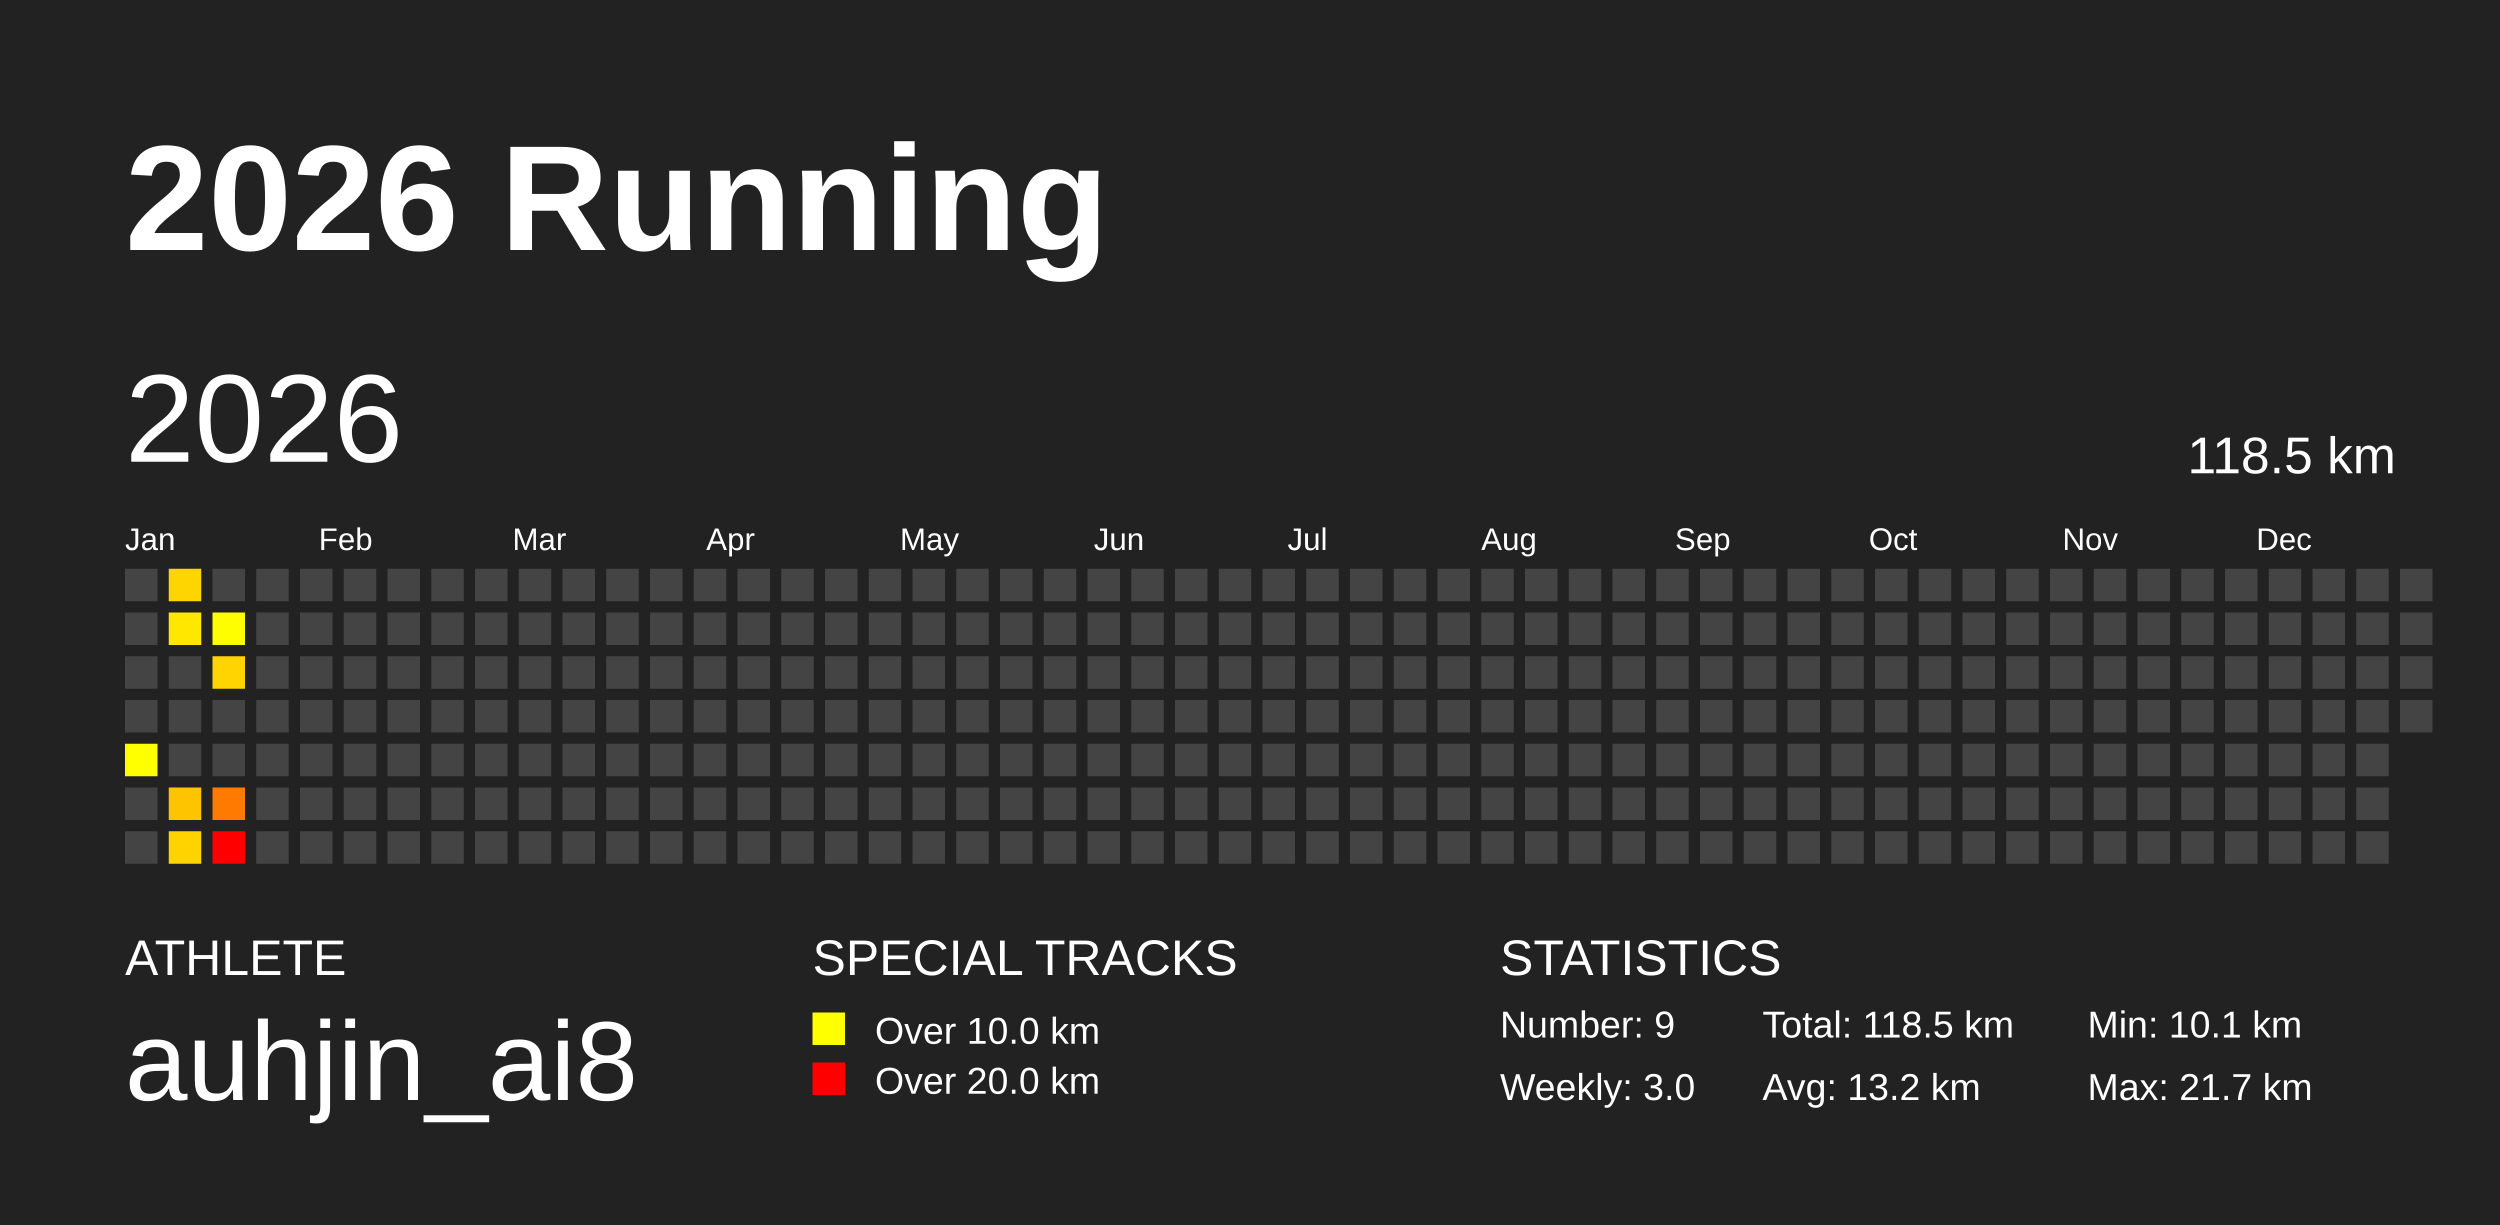
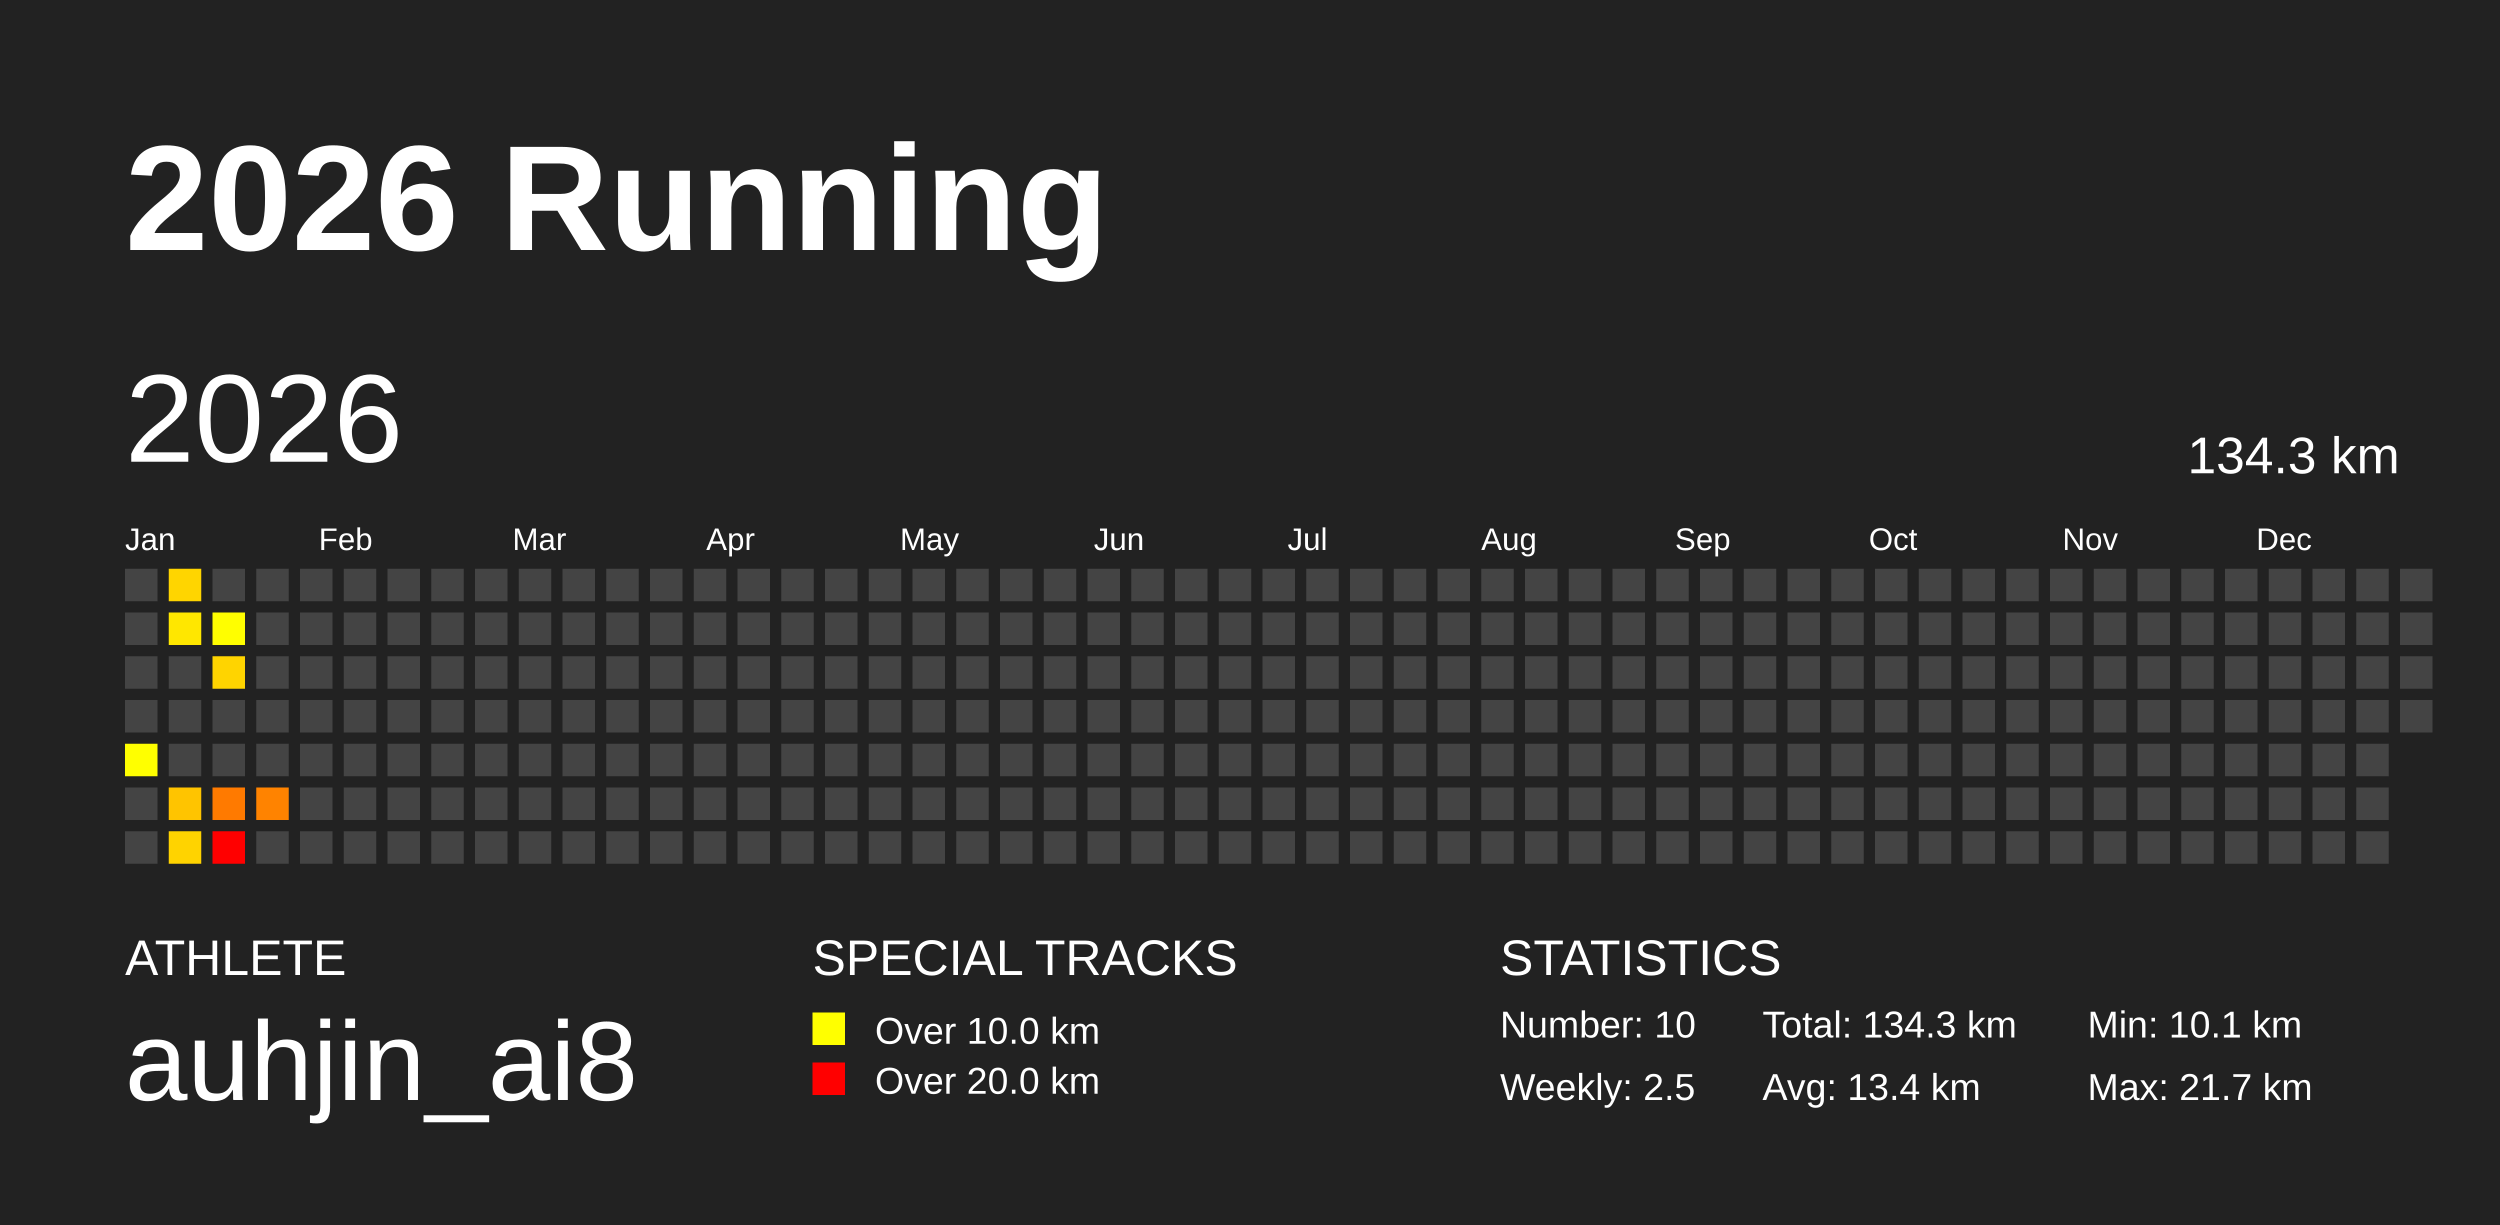
<svg xmlns="http://www.w3.org/2000/svg" baseProfile="full" height="98mm" version="1.1" viewBox="0,0,200,98" width="200mm">
  <defs />
  <rect fill="#222222" height="98" width="200" x="0" y="0" />
  <text fill="#FFFFFF" style="font-size:12px; font-family:Arial; font-weight:bold;" x="10" y="20">2026 Running</text>
  <text fill="#FFFFFF" style="font-size:4px; font-family:Arial" x="10" y="78">ATHLETE</text>
  <text fill="#FFFFFF" style="font-size:9px; font-family:Arial" x="10" y="88">auhjin_ai8</text>
  <text fill="#FFFFFF" style="font-size:4px; font-family:Arial" x="65" y="78">SPECIAL TRACKS</text>
  <rect fill="yellow" height="2.6" width="2.6" x="65" y="81" />
  <text fill="#FFFFFF" style="font-size:3px; font-family:Arial" x="70" y="83.5">Over 10.0 km</text>
  <rect fill="red" height="2.6" width="2.6" x="65" y="85" />
  <text fill="#FFFFFF" style="font-size:3px; font-family:Arial" x="70" y="87.5">Over 20.0 km</text>
  <text fill="#FFFFFF" style="font-size:4px; font-family:Arial" x="120" y="78">STATISTICS</text>
-   <text fill="#FFFFFF" style="font-size:3px; font-family:Arial" x="120" y="83">Number: 9</text>
-   <text fill="#FFFFFF" style="font-size:3px; font-family:Arial" x="120" y="88">Weekly: 3.0</text>
-   <text fill="#FFFFFF" style="font-size:3px; font-family:Arial" x="141" y="83">Total: 118.5 km</text>
-   <text fill="#FFFFFF" style="font-size:3px; font-family:Arial" x="141" y="88">Avg: 13.2 km</text>
+   <text fill="#FFFFFF" style="font-size:3px; font-family:Arial" x="120" y="83">Number: 10</text>
+   <text fill="#FFFFFF" style="font-size:3px; font-family:Arial" x="120" y="88">Weekly: 2.5</text>
+   <text fill="#FFFFFF" style="font-size:3px; font-family:Arial" x="141" y="83">Total: 134.3 km</text>
+   <text fill="#FFFFFF" style="font-size:3px; font-family:Arial" x="141" y="88">Avg: 13.4 km</text>
  <text fill="#FFFFFF" style="font-size:3px; font-family:Arial" x="167" y="83">Min: 10.1 km</text>
  <text fill="#FFFFFF" style="font-size:3px; font-family:Arial" x="167" y="88">Max: 21.7 km</text>
  <text dominant-baseline="hanging" fill="#FFFFFF" style="font-size:10.0px; font-family:Arial;" x="10" y="30">2026</text>
-   <text dominant-baseline="hanging" fill="#FFFFFF" style="font-size:4.125px; font-family:Arial;" x="175" y="35">118.5 km</text>
+   <text dominant-baseline="hanging" fill="#FFFFFF" style="font-size:4.125px; font-family:Arial;" x="175" y="35">134.3 km</text>
  <text fill="#FFFFFF" style="font-size:2.5px; font-family:Arial" x="10.0" y="44">Jan</text>
  <text fill="#FFFFFF" style="font-size:2.5px; font-family:Arial" x="25.5" y="44">Feb</text>
  <text fill="#FFFFFF" style="font-size:2.5px; font-family:Arial" x="41.0" y="44">Mar</text>
  <text fill="#FFFFFF" style="font-size:2.5px; font-family:Arial" x="56.5" y="44">Apr</text>
  <text fill="#FFFFFF" style="font-size:2.5px; font-family:Arial" x="72.0" y="44">May</text>
  <text fill="#FFFFFF" style="font-size:2.5px; font-family:Arial" x="87.5" y="44">Jun</text>
  <text fill="#FFFFFF" style="font-size:2.5px; font-family:Arial" x="103.0" y="44">Jul</text>
  <text fill="#FFFFFF" style="font-size:2.5px; font-family:Arial" x="118.5" y="44">Aug</text>
  <text fill="#FFFFFF" style="font-size:2.5px; font-family:Arial" x="134.0" y="44">Sep</text>
  <text fill="#FFFFFF" style="font-size:2.5px; font-family:Arial" x="149.5" y="44">Oct</text>
  <text fill="#FFFFFF" style="font-size:2.5px; font-family:Arial" x="165.0" y="44">Nov</text>
  <text fill="#FFFFFF" style="font-size:2.5px; font-family:Arial" x="180.5" y="44">Dec</text>
  <rect fill="#444444" height="2.6" width="2.6" x="10.0" y="45.5" />
  <rect fill="#444444" height="2.6" width="2.6" x="10.0" y="49.0" />
  <rect fill="#444444" height="2.6" width="2.6" x="10.0" y="52.5" />
  <rect fill="#444444" height="2.6" width="2.6" x="10.0" y="56.0" />
  <rect fill="#ffff00" height="2.6" width="2.6" x="10.0" y="59.5" />
  <rect fill="#444444" height="2.6" width="2.6" x="10.0" y="63.0" />
  <rect fill="#444444" height="2.6" width="2.6" x="10.0" y="66.5" />
  <rect fill="#ffd500" height="2.6" width="2.6" x="13.5" y="45.5" />
  <rect fill="#ffe700" height="2.6" width="2.6" x="13.5" y="49.0" />
  <rect fill="#444444" height="2.6" width="2.6" x="13.5" y="52.5" />
  <rect fill="#444444" height="2.6" width="2.6" x="13.5" y="56.0" />
  <rect fill="#444444" height="2.6" width="2.6" x="13.5" y="59.5" />
  <rect fill="#ffc400" height="2.6" width="2.6" x="13.5" y="63.0" />
  <rect fill="#ffd300" height="2.6" width="2.6" x="13.5" y="66.5" />
  <rect fill="#444444" height="2.6" width="2.6" x="17.0" y="45.5" />
  <rect fill="#fffe00" height="2.6" width="2.6" x="17.0" y="49.0" />
  <rect fill="#ffd400" height="2.6" width="2.6" x="17.0" y="52.5" />
  <rect fill="#444444" height="2.6" width="2.6" x="17.0" y="56.0" />
  <rect fill="#444444" height="2.6" width="2.6" x="17.0" y="59.5" />
  <rect fill="#ff7a00" height="2.6" width="2.6" x="17.0" y="63.0" />
  <rect fill="red" height="2.6" width="2.6" x="17.0" y="66.5" />
  <rect fill="#444444" height="2.6" width="2.6" x="20.5" y="45.5" />
  <rect fill="#444444" height="2.6" width="2.6" x="20.5" y="49.0" />
  <rect fill="#444444" height="2.6" width="2.6" x="20.5" y="52.5" />
  <rect fill="#444444" height="2.6" width="2.6" x="20.5" y="56.0" />
  <rect fill="#444444" height="2.6" width="2.6" x="20.5" y="59.5" />
-   <rect fill="#444444" height="2.6" width="2.6" x="20.5" y="63.0" />
+   <rect fill="#ff8300" height="2.6" width="2.6" x="20.5" y="63.0" />
  <rect fill="#444444" height="2.6" width="2.6" x="20.5" y="66.5" />
  <rect fill="#444444" height="2.6" width="2.6" x="24.0" y="45.5" />
  <rect fill="#444444" height="2.6" width="2.6" x="24.0" y="49.0" />
  <rect fill="#444444" height="2.6" width="2.6" x="24.0" y="52.5" />
  <rect fill="#444444" height="2.6" width="2.6" x="24.0" y="56.0" />
  <rect fill="#444444" height="2.6" width="2.6" x="24.0" y="59.5" />
  <rect fill="#444444" height="2.6" width="2.6" x="24.0" y="63.0" />
  <rect fill="#444444" height="2.6" width="2.6" x="24.0" y="66.5" />
  <rect fill="#444444" height="2.6" width="2.6" x="27.5" y="45.5" />
  <rect fill="#444444" height="2.6" width="2.6" x="27.5" y="49.0" />
  <rect fill="#444444" height="2.6" width="2.6" x="27.5" y="52.5" />
  <rect fill="#444444" height="2.6" width="2.6" x="27.5" y="56.0" />
  <rect fill="#444444" height="2.6" width="2.6" x="27.5" y="59.5" />
  <rect fill="#444444" height="2.6" width="2.6" x="27.5" y="63.0" />
  <rect fill="#444444" height="2.6" width="2.6" x="27.5" y="66.5" />
  <rect fill="#444444" height="2.6" width="2.6" x="31.0" y="45.5" />
  <rect fill="#444444" height="2.6" width="2.6" x="31.0" y="49.0" />
  <rect fill="#444444" height="2.6" width="2.6" x="31.0" y="52.5" />
  <rect fill="#444444" height="2.6" width="2.6" x="31.0" y="56.0" />
  <rect fill="#444444" height="2.6" width="2.6" x="31.0" y="59.5" />
  <rect fill="#444444" height="2.6" width="2.6" x="31.0" y="63.0" />
  <rect fill="#444444" height="2.6" width="2.6" x="31.0" y="66.5" />
  <rect fill="#444444" height="2.6" width="2.6" x="34.5" y="45.5" />
  <rect fill="#444444" height="2.6" width="2.6" x="34.5" y="49.0" />
  <rect fill="#444444" height="2.6" width="2.6" x="34.5" y="52.5" />
  <rect fill="#444444" height="2.6" width="2.6" x="34.5" y="56.0" />
  <rect fill="#444444" height="2.6" width="2.6" x="34.5" y="59.5" />
  <rect fill="#444444" height="2.6" width="2.6" x="34.5" y="63.0" />
  <rect fill="#444444" height="2.6" width="2.6" x="34.5" y="66.5" />
  <rect fill="#444444" height="2.6" width="2.6" x="38.0" y="45.5" />
  <rect fill="#444444" height="2.6" width="2.6" x="38.0" y="49.0" />
  <rect fill="#444444" height="2.6" width="2.6" x="38.0" y="52.5" />
  <rect fill="#444444" height="2.6" width="2.6" x="38.0" y="56.0" />
  <rect fill="#444444" height="2.6" width="2.6" x="38.0" y="59.5" />
  <rect fill="#444444" height="2.6" width="2.6" x="38.0" y="63.0" />
  <rect fill="#444444" height="2.6" width="2.6" x="38.0" y="66.5" />
  <rect fill="#444444" height="2.6" width="2.6" x="41.5" y="45.5" />
  <rect fill="#444444" height="2.6" width="2.6" x="41.5" y="49.0" />
  <rect fill="#444444" height="2.6" width="2.6" x="41.5" y="52.5" />
  <rect fill="#444444" height="2.6" width="2.6" x="41.5" y="56.0" />
  <rect fill="#444444" height="2.6" width="2.6" x="41.5" y="59.5" />
  <rect fill="#444444" height="2.6" width="2.6" x="41.5" y="63.0" />
  <rect fill="#444444" height="2.6" width="2.6" x="41.5" y="66.5" />
  <rect fill="#444444" height="2.6" width="2.6" x="45.0" y="45.5" />
  <rect fill="#444444" height="2.6" width="2.6" x="45.0" y="49.0" />
  <rect fill="#444444" height="2.6" width="2.6" x="45.0" y="52.5" />
  <rect fill="#444444" height="2.6" width="2.6" x="45.0" y="56.0" />
  <rect fill="#444444" height="2.6" width="2.6" x="45.0" y="59.5" />
  <rect fill="#444444" height="2.6" width="2.6" x="45.0" y="63.0" />
  <rect fill="#444444" height="2.6" width="2.6" x="45.0" y="66.5" />
  <rect fill="#444444" height="2.6" width="2.6" x="48.5" y="45.5" />
  <rect fill="#444444" height="2.6" width="2.6" x="48.5" y="49.0" />
  <rect fill="#444444" height="2.6" width="2.6" x="48.5" y="52.5" />
  <rect fill="#444444" height="2.6" width="2.6" x="48.5" y="56.0" />
  <rect fill="#444444" height="2.6" width="2.6" x="48.5" y="59.5" />
  <rect fill="#444444" height="2.6" width="2.6" x="48.5" y="63.0" />
  <rect fill="#444444" height="2.6" width="2.6" x="48.5" y="66.5" />
  <rect fill="#444444" height="2.6" width="2.6" x="52.0" y="45.5" />
  <rect fill="#444444" height="2.6" width="2.6" x="52.0" y="49.0" />
  <rect fill="#444444" height="2.6" width="2.6" x="52.0" y="52.5" />
  <rect fill="#444444" height="2.6" width="2.6" x="52.0" y="56.0" />
  <rect fill="#444444" height="2.6" width="2.6" x="52.0" y="59.5" />
  <rect fill="#444444" height="2.6" width="2.6" x="52.0" y="63.0" />
  <rect fill="#444444" height="2.6" width="2.6" x="52.0" y="66.5" />
  <rect fill="#444444" height="2.6" width="2.6" x="55.5" y="45.5" />
  <rect fill="#444444" height="2.6" width="2.6" x="55.5" y="49.0" />
  <rect fill="#444444" height="2.6" width="2.6" x="55.5" y="52.5" />
  <rect fill="#444444" height="2.6" width="2.6" x="55.5" y="56.0" />
  <rect fill="#444444" height="2.6" width="2.6" x="55.5" y="59.5" />
  <rect fill="#444444" height="2.6" width="2.6" x="55.5" y="63.0" />
  <rect fill="#444444" height="2.6" width="2.6" x="55.5" y="66.5" />
  <rect fill="#444444" height="2.6" width="2.6" x="59.0" y="45.5" />
  <rect fill="#444444" height="2.6" width="2.6" x="59.0" y="49.0" />
  <rect fill="#444444" height="2.6" width="2.6" x="59.0" y="52.5" />
  <rect fill="#444444" height="2.6" width="2.6" x="59.0" y="56.0" />
  <rect fill="#444444" height="2.6" width="2.6" x="59.0" y="59.5" />
  <rect fill="#444444" height="2.6" width="2.6" x="59.0" y="63.0" />
  <rect fill="#444444" height="2.6" width="2.6" x="59.0" y="66.5" />
  <rect fill="#444444" height="2.6" width="2.6" x="62.5" y="45.5" />
  <rect fill="#444444" height="2.6" width="2.6" x="62.5" y="49.0" />
  <rect fill="#444444" height="2.6" width="2.6" x="62.5" y="52.5" />
  <rect fill="#444444" height="2.6" width="2.6" x="62.5" y="56.0" />
  <rect fill="#444444" height="2.6" width="2.6" x="62.5" y="59.5" />
  <rect fill="#444444" height="2.6" width="2.6" x="62.5" y="63.0" />
  <rect fill="#444444" height="2.6" width="2.6" x="62.5" y="66.5" />
  <rect fill="#444444" height="2.6" width="2.6" x="66.0" y="45.5" />
  <rect fill="#444444" height="2.6" width="2.6" x="66.0" y="49.0" />
  <rect fill="#444444" height="2.6" width="2.6" x="66.0" y="52.5" />
  <rect fill="#444444" height="2.6" width="2.6" x="66.0" y="56.0" />
  <rect fill="#444444" height="2.6" width="2.6" x="66.0" y="59.5" />
  <rect fill="#444444" height="2.6" width="2.6" x="66.0" y="63.0" />
  <rect fill="#444444" height="2.6" width="2.6" x="66.0" y="66.5" />
  <rect fill="#444444" height="2.6" width="2.6" x="69.5" y="45.5" />
  <rect fill="#444444" height="2.6" width="2.6" x="69.5" y="49.0" />
  <rect fill="#444444" height="2.6" width="2.6" x="69.5" y="52.5" />
  <rect fill="#444444" height="2.6" width="2.6" x="69.5" y="56.0" />
  <rect fill="#444444" height="2.6" width="2.6" x="69.5" y="59.5" />
  <rect fill="#444444" height="2.6" width="2.6" x="69.5" y="63.0" />
  <rect fill="#444444" height="2.6" width="2.6" x="69.5" y="66.5" />
  <rect fill="#444444" height="2.6" width="2.6" x="73.0" y="45.5" />
  <rect fill="#444444" height="2.6" width="2.6" x="73.0" y="49.0" />
  <rect fill="#444444" height="2.6" width="2.6" x="73.0" y="52.5" />
  <rect fill="#444444" height="2.6" width="2.6" x="73.0" y="56.0" />
  <rect fill="#444444" height="2.6" width="2.6" x="73.0" y="59.5" />
  <rect fill="#444444" height="2.6" width="2.6" x="73.0" y="63.0" />
  <rect fill="#444444" height="2.6" width="2.6" x="73.0" y="66.5" />
  <rect fill="#444444" height="2.6" width="2.6" x="76.5" y="45.5" />
  <rect fill="#444444" height="2.6" width="2.6" x="76.5" y="49.0" />
  <rect fill="#444444" height="2.6" width="2.6" x="76.5" y="52.5" />
  <rect fill="#444444" height="2.6" width="2.6" x="76.5" y="56.0" />
  <rect fill="#444444" height="2.6" width="2.6" x="76.5" y="59.5" />
  <rect fill="#444444" height="2.6" width="2.6" x="76.5" y="63.0" />
  <rect fill="#444444" height="2.6" width="2.6" x="76.5" y="66.5" />
  <rect fill="#444444" height="2.6" width="2.6" x="80.0" y="45.5" />
  <rect fill="#444444" height="2.6" width="2.6" x="80.0" y="49.0" />
  <rect fill="#444444" height="2.6" width="2.6" x="80.0" y="52.5" />
  <rect fill="#444444" height="2.6" width="2.6" x="80.0" y="56.0" />
  <rect fill="#444444" height="2.6" width="2.6" x="80.0" y="59.5" />
  <rect fill="#444444" height="2.6" width="2.6" x="80.0" y="63.0" />
  <rect fill="#444444" height="2.6" width="2.6" x="80.0" y="66.5" />
  <rect fill="#444444" height="2.6" width="2.6" x="83.5" y="45.5" />
  <rect fill="#444444" height="2.6" width="2.6" x="83.5" y="49.0" />
  <rect fill="#444444" height="2.6" width="2.6" x="83.5" y="52.5" />
  <rect fill="#444444" height="2.6" width="2.6" x="83.5" y="56.0" />
  <rect fill="#444444" height="2.6" width="2.6" x="83.5" y="59.5" />
  <rect fill="#444444" height="2.6" width="2.6" x="83.5" y="63.0" />
  <rect fill="#444444" height="2.6" width="2.6" x="83.5" y="66.5" />
  <rect fill="#444444" height="2.6" width="2.6" x="87.0" y="45.5" />
  <rect fill="#444444" height="2.6" width="2.6" x="87.0" y="49.0" />
  <rect fill="#444444" height="2.6" width="2.6" x="87.0" y="52.5" />
  <rect fill="#444444" height="2.6" width="2.6" x="87.0" y="56.0" />
  <rect fill="#444444" height="2.6" width="2.6" x="87.0" y="59.5" />
  <rect fill="#444444" height="2.6" width="2.6" x="87.0" y="63.0" />
  <rect fill="#444444" height="2.6" width="2.6" x="87.0" y="66.5" />
  <rect fill="#444444" height="2.6" width="2.6" x="90.5" y="45.5" />
  <rect fill="#444444" height="2.6" width="2.6" x="90.5" y="49.0" />
  <rect fill="#444444" height="2.6" width="2.6" x="90.5" y="52.5" />
  <rect fill="#444444" height="2.6" width="2.6" x="90.5" y="56.0" />
  <rect fill="#444444" height="2.6" width="2.6" x="90.5" y="59.5" />
  <rect fill="#444444" height="2.6" width="2.6" x="90.5" y="63.0" />
  <rect fill="#444444" height="2.6" width="2.6" x="90.5" y="66.5" />
  <rect fill="#444444" height="2.6" width="2.6" x="94.0" y="45.5" />
  <rect fill="#444444" height="2.6" width="2.6" x="94.0" y="49.0" />
  <rect fill="#444444" height="2.6" width="2.6" x="94.0" y="52.5" />
  <rect fill="#444444" height="2.6" width="2.6" x="94.0" y="56.0" />
  <rect fill="#444444" height="2.6" width="2.6" x="94.0" y="59.5" />
  <rect fill="#444444" height="2.6" width="2.6" x="94.0" y="63.0" />
  <rect fill="#444444" height="2.6" width="2.6" x="94.0" y="66.5" />
  <rect fill="#444444" height="2.6" width="2.6" x="97.5" y="45.5" />
  <rect fill="#444444" height="2.6" width="2.6" x="97.5" y="49.0" />
  <rect fill="#444444" height="2.6" width="2.6" x="97.5" y="52.5" />
  <rect fill="#444444" height="2.6" width="2.6" x="97.5" y="56.0" />
  <rect fill="#444444" height="2.6" width="2.6" x="97.5" y="59.5" />
  <rect fill="#444444" height="2.6" width="2.6" x="97.5" y="63.0" />
  <rect fill="#444444" height="2.6" width="2.6" x="97.5" y="66.5" />
  <rect fill="#444444" height="2.6" width="2.6" x="101.0" y="45.5" />
  <rect fill="#444444" height="2.6" width="2.6" x="101.0" y="49.0" />
  <rect fill="#444444" height="2.6" width="2.6" x="101.0" y="52.5" />
  <rect fill="#444444" height="2.6" width="2.6" x="101.0" y="56.0" />
  <rect fill="#444444" height="2.6" width="2.6" x="101.0" y="59.5" />
  <rect fill="#444444" height="2.6" width="2.6" x="101.0" y="63.0" />
  <rect fill="#444444" height="2.6" width="2.6" x="101.0" y="66.5" />
  <rect fill="#444444" height="2.6" width="2.6" x="104.5" y="45.5" />
  <rect fill="#444444" height="2.6" width="2.6" x="104.5" y="49.0" />
  <rect fill="#444444" height="2.6" width="2.6" x="104.5" y="52.5" />
  <rect fill="#444444" height="2.6" width="2.6" x="104.5" y="56.0" />
  <rect fill="#444444" height="2.6" width="2.6" x="104.5" y="59.5" />
  <rect fill="#444444" height="2.6" width="2.6" x="104.5" y="63.0" />
  <rect fill="#444444" height="2.6" width="2.6" x="104.5" y="66.5" />
  <rect fill="#444444" height="2.6" width="2.6" x="108.0" y="45.5" />
  <rect fill="#444444" height="2.6" width="2.6" x="108.0" y="49.0" />
  <rect fill="#444444" height="2.6" width="2.6" x="108.0" y="52.5" />
  <rect fill="#444444" height="2.6" width="2.6" x="108.0" y="56.0" />
  <rect fill="#444444" height="2.6" width="2.6" x="108.0" y="59.5" />
  <rect fill="#444444" height="2.6" width="2.6" x="108.0" y="63.0" />
  <rect fill="#444444" height="2.6" width="2.6" x="108.0" y="66.5" />
  <rect fill="#444444" height="2.6" width="2.6" x="111.5" y="45.5" />
  <rect fill="#444444" height="2.6" width="2.6" x="111.5" y="49.0" />
  <rect fill="#444444" height="2.6" width="2.6" x="111.5" y="52.5" />
  <rect fill="#444444" height="2.6" width="2.6" x="111.5" y="56.0" />
  <rect fill="#444444" height="2.6" width="2.6" x="111.5" y="59.5" />
  <rect fill="#444444" height="2.6" width="2.6" x="111.5" y="63.0" />
  <rect fill="#444444" height="2.6" width="2.6" x="111.5" y="66.5" />
  <rect fill="#444444" height="2.6" width="2.6" x="115.0" y="45.5" />
  <rect fill="#444444" height="2.6" width="2.6" x="115.0" y="49.0" />
  <rect fill="#444444" height="2.6" width="2.6" x="115.0" y="52.5" />
  <rect fill="#444444" height="2.6" width="2.6" x="115.0" y="56.0" />
  <rect fill="#444444" height="2.6" width="2.6" x="115.0" y="59.5" />
  <rect fill="#444444" height="2.6" width="2.6" x="115.0" y="63.0" />
  <rect fill="#444444" height="2.6" width="2.6" x="115.0" y="66.5" />
  <rect fill="#444444" height="2.6" width="2.6" x="118.5" y="45.5" />
  <rect fill="#444444" height="2.6" width="2.6" x="118.5" y="49.0" />
  <rect fill="#444444" height="2.6" width="2.6" x="118.5" y="52.5" />
  <rect fill="#444444" height="2.6" width="2.6" x="118.5" y="56.0" />
  <rect fill="#444444" height="2.6" width="2.6" x="118.5" y="59.5" />
  <rect fill="#444444" height="2.6" width="2.6" x="118.5" y="63.0" />
  <rect fill="#444444" height="2.6" width="2.6" x="118.5" y="66.5" />
  <rect fill="#444444" height="2.6" width="2.6" x="122.0" y="45.5" />
  <rect fill="#444444" height="2.6" width="2.6" x="122.0" y="49.0" />
  <rect fill="#444444" height="2.6" width="2.6" x="122.0" y="52.5" />
  <rect fill="#444444" height="2.6" width="2.6" x="122.0" y="56.0" />
  <rect fill="#444444" height="2.6" width="2.6" x="122.0" y="59.5" />
  <rect fill="#444444" height="2.6" width="2.6" x="122.0" y="63.0" />
  <rect fill="#444444" height="2.6" width="2.6" x="122.0" y="66.5" />
  <rect fill="#444444" height="2.6" width="2.6" x="125.5" y="45.5" />
  <rect fill="#444444" height="2.6" width="2.6" x="125.5" y="49.0" />
  <rect fill="#444444" height="2.6" width="2.6" x="125.5" y="52.5" />
  <rect fill="#444444" height="2.6" width="2.6" x="125.5" y="56.0" />
  <rect fill="#444444" height="2.6" width="2.6" x="125.5" y="59.5" />
  <rect fill="#444444" height="2.6" width="2.6" x="125.5" y="63.0" />
  <rect fill="#444444" height="2.6" width="2.6" x="125.5" y="66.5" />
  <rect fill="#444444" height="2.6" width="2.6" x="129.0" y="45.5" />
  <rect fill="#444444" height="2.6" width="2.6" x="129.0" y="49.0" />
  <rect fill="#444444" height="2.6" width="2.6" x="129.0" y="52.5" />
  <rect fill="#444444" height="2.6" width="2.6" x="129.0" y="56.0" />
  <rect fill="#444444" height="2.6" width="2.6" x="129.0" y="59.5" />
  <rect fill="#444444" height="2.6" width="2.6" x="129.0" y="63.0" />
  <rect fill="#444444" height="2.6" width="2.6" x="129.0" y="66.5" />
  <rect fill="#444444" height="2.6" width="2.6" x="132.5" y="45.5" />
  <rect fill="#444444" height="2.6" width="2.6" x="132.5" y="49.0" />
  <rect fill="#444444" height="2.6" width="2.6" x="132.5" y="52.5" />
  <rect fill="#444444" height="2.6" width="2.6" x="132.5" y="56.0" />
  <rect fill="#444444" height="2.6" width="2.6" x="132.5" y="59.5" />
  <rect fill="#444444" height="2.6" width="2.6" x="132.5" y="63.0" />
  <rect fill="#444444" height="2.6" width="2.6" x="132.5" y="66.5" />
  <rect fill="#444444" height="2.6" width="2.6" x="136.0" y="45.5" />
  <rect fill="#444444" height="2.6" width="2.6" x="136.0" y="49.0" />
  <rect fill="#444444" height="2.6" width="2.6" x="136.0" y="52.5" />
  <rect fill="#444444" height="2.6" width="2.6" x="136.0" y="56.0" />
  <rect fill="#444444" height="2.6" width="2.6" x="136.0" y="59.5" />
  <rect fill="#444444" height="2.6" width="2.6" x="136.0" y="63.0" />
  <rect fill="#444444" height="2.6" width="2.6" x="136.0" y="66.5" />
  <rect fill="#444444" height="2.6" width="2.6" x="139.5" y="45.5" />
  <rect fill="#444444" height="2.6" width="2.6" x="139.5" y="49.0" />
  <rect fill="#444444" height="2.6" width="2.6" x="139.5" y="52.5" />
  <rect fill="#444444" height="2.6" width="2.6" x="139.5" y="56.0" />
  <rect fill="#444444" height="2.6" width="2.6" x="139.5" y="59.5" />
  <rect fill="#444444" height="2.6" width="2.6" x="139.5" y="63.0" />
  <rect fill="#444444" height="2.6" width="2.6" x="139.5" y="66.5" />
  <rect fill="#444444" height="2.6" width="2.6" x="143.0" y="45.5" />
  <rect fill="#444444" height="2.6" width="2.6" x="143.0" y="49.0" />
  <rect fill="#444444" height="2.6" width="2.6" x="143.0" y="52.5" />
  <rect fill="#444444" height="2.6" width="2.6" x="143.0" y="56.0" />
  <rect fill="#444444" height="2.6" width="2.6" x="143.0" y="59.5" />
  <rect fill="#444444" height="2.6" width="2.6" x="143.0" y="63.0" />
  <rect fill="#444444" height="2.6" width="2.6" x="143.0" y="66.5" />
  <rect fill="#444444" height="2.6" width="2.6" x="146.5" y="45.5" />
  <rect fill="#444444" height="2.6" width="2.6" x="146.5" y="49.0" />
  <rect fill="#444444" height="2.6" width="2.6" x="146.5" y="52.5" />
  <rect fill="#444444" height="2.6" width="2.6" x="146.5" y="56.0" />
  <rect fill="#444444" height="2.6" width="2.6" x="146.5" y="59.5" />
  <rect fill="#444444" height="2.6" width="2.6" x="146.5" y="63.0" />
  <rect fill="#444444" height="2.6" width="2.6" x="146.5" y="66.5" />
  <rect fill="#444444" height="2.6" width="2.6" x="150.0" y="45.5" />
  <rect fill="#444444" height="2.6" width="2.6" x="150.0" y="49.0" />
  <rect fill="#444444" height="2.6" width="2.6" x="150.0" y="52.5" />
  <rect fill="#444444" height="2.6" width="2.6" x="150.0" y="56.0" />
  <rect fill="#444444" height="2.6" width="2.6" x="150.0" y="59.5" />
  <rect fill="#444444" height="2.6" width="2.6" x="150.0" y="63.0" />
  <rect fill="#444444" height="2.6" width="2.6" x="150.0" y="66.5" />
  <rect fill="#444444" height="2.6" width="2.6" x="153.5" y="45.5" />
  <rect fill="#444444" height="2.6" width="2.6" x="153.5" y="49.0" />
  <rect fill="#444444" height="2.6" width="2.6" x="153.5" y="52.5" />
  <rect fill="#444444" height="2.6" width="2.6" x="153.5" y="56.0" />
  <rect fill="#444444" height="2.6" width="2.6" x="153.5" y="59.5" />
  <rect fill="#444444" height="2.6" width="2.6" x="153.5" y="63.0" />
  <rect fill="#444444" height="2.6" width="2.6" x="153.5" y="66.5" />
  <rect fill="#444444" height="2.6" width="2.6" x="157.0" y="45.5" />
  <rect fill="#444444" height="2.6" width="2.6" x="157.0" y="49.0" />
  <rect fill="#444444" height="2.6" width="2.6" x="157.0" y="52.5" />
  <rect fill="#444444" height="2.6" width="2.6" x="157.0" y="56.0" />
  <rect fill="#444444" height="2.6" width="2.6" x="157.0" y="59.5" />
  <rect fill="#444444" height="2.6" width="2.6" x="157.0" y="63.0" />
  <rect fill="#444444" height="2.6" width="2.6" x="157.0" y="66.5" />
  <rect fill="#444444" height="2.6" width="2.6" x="160.5" y="45.5" />
  <rect fill="#444444" height="2.6" width="2.6" x="160.5" y="49.0" />
  <rect fill="#444444" height="2.6" width="2.6" x="160.5" y="52.5" />
  <rect fill="#444444" height="2.6" width="2.6" x="160.5" y="56.0" />
  <rect fill="#444444" height="2.6" width="2.6" x="160.5" y="59.5" />
  <rect fill="#444444" height="2.6" width="2.6" x="160.5" y="63.0" />
  <rect fill="#444444" height="2.6" width="2.6" x="160.5" y="66.5" />
  <rect fill="#444444" height="2.6" width="2.6" x="164.0" y="45.5" />
  <rect fill="#444444" height="2.6" width="2.6" x="164.0" y="49.0" />
  <rect fill="#444444" height="2.6" width="2.6" x="164.0" y="52.5" />
  <rect fill="#444444" height="2.6" width="2.6" x="164.0" y="56.0" />
  <rect fill="#444444" height="2.6" width="2.6" x="164.0" y="59.5" />
  <rect fill="#444444" height="2.6" width="2.6" x="164.0" y="63.0" />
  <rect fill="#444444" height="2.6" width="2.6" x="164.0" y="66.5" />
  <rect fill="#444444" height="2.6" width="2.6" x="167.5" y="45.5" />
  <rect fill="#444444" height="2.6" width="2.6" x="167.5" y="49.0" />
  <rect fill="#444444" height="2.6" width="2.6" x="167.5" y="52.5" />
  <rect fill="#444444" height="2.6" width="2.6" x="167.5" y="56.0" />
  <rect fill="#444444" height="2.6" width="2.6" x="167.5" y="59.5" />
  <rect fill="#444444" height="2.6" width="2.6" x="167.5" y="63.0" />
  <rect fill="#444444" height="2.6" width="2.6" x="167.5" y="66.5" />
  <rect fill="#444444" height="2.6" width="2.6" x="171.0" y="45.5" />
  <rect fill="#444444" height="2.6" width="2.6" x="171.0" y="49.0" />
  <rect fill="#444444" height="2.6" width="2.6" x="171.0" y="52.5" />
  <rect fill="#444444" height="2.6" width="2.6" x="171.0" y="56.0" />
  <rect fill="#444444" height="2.6" width="2.6" x="171.0" y="59.5" />
  <rect fill="#444444" height="2.6" width="2.6" x="171.0" y="63.0" />
  <rect fill="#444444" height="2.6" width="2.6" x="171.0" y="66.5" />
  <rect fill="#444444" height="2.6" width="2.6" x="174.5" y="45.5" />
  <rect fill="#444444" height="2.6" width="2.6" x="174.5" y="49.0" />
  <rect fill="#444444" height="2.6" width="2.6" x="174.5" y="52.5" />
  <rect fill="#444444" height="2.6" width="2.6" x="174.5" y="56.0" />
  <rect fill="#444444" height="2.6" width="2.6" x="174.5" y="59.5" />
  <rect fill="#444444" height="2.6" width="2.6" x="174.5" y="63.0" />
  <rect fill="#444444" height="2.6" width="2.6" x="174.5" y="66.5" />
  <rect fill="#444444" height="2.6" width="2.6" x="178.0" y="45.5" />
  <rect fill="#444444" height="2.6" width="2.6" x="178.0" y="49.0" />
  <rect fill="#444444" height="2.6" width="2.6" x="178.0" y="52.5" />
  <rect fill="#444444" height="2.6" width="2.6" x="178.0" y="56.0" />
  <rect fill="#444444" height="2.6" width="2.6" x="178.0" y="59.5" />
  <rect fill="#444444" height="2.6" width="2.6" x="178.0" y="63.0" />
  <rect fill="#444444" height="2.6" width="2.6" x="178.0" y="66.5" />
  <rect fill="#444444" height="2.6" width="2.6" x="181.5" y="45.5" />
  <rect fill="#444444" height="2.6" width="2.6" x="181.5" y="49.0" />
  <rect fill="#444444" height="2.6" width="2.6" x="181.5" y="52.5" />
  <rect fill="#444444" height="2.6" width="2.6" x="181.5" y="56.0" />
  <rect fill="#444444" height="2.6" width="2.6" x="181.5" y="59.5" />
  <rect fill="#444444" height="2.6" width="2.6" x="181.5" y="63.0" />
  <rect fill="#444444" height="2.6" width="2.6" x="181.5" y="66.5" />
  <rect fill="#444444" height="2.6" width="2.6" x="185.0" y="45.5" />
  <rect fill="#444444" height="2.6" width="2.6" x="185.0" y="49.0" />
  <rect fill="#444444" height="2.6" width="2.6" x="185.0" y="52.5" />
  <rect fill="#444444" height="2.6" width="2.6" x="185.0" y="56.0" />
  <rect fill="#444444" height="2.6" width="2.6" x="185.0" y="59.5" />
  <rect fill="#444444" height="2.6" width="2.6" x="185.0" y="63.0" />
  <rect fill="#444444" height="2.6" width="2.6" x="185.0" y="66.5" />
  <rect fill="#444444" height="2.6" width="2.6" x="188.5" y="45.5" />
  <rect fill="#444444" height="2.6" width="2.6" x="188.5" y="49.0" />
  <rect fill="#444444" height="2.6" width="2.6" x="188.5" y="52.5" />
  <rect fill="#444444" height="2.6" width="2.6" x="188.5" y="56.0" />
  <rect fill="#444444" height="2.6" width="2.6" x="188.5" y="59.5" />
  <rect fill="#444444" height="2.6" width="2.6" x="188.5" y="63.0" />
  <rect fill="#444444" height="2.6" width="2.6" x="188.5" y="66.5" />
  <rect fill="#444444" height="2.6" width="2.6" x="192.0" y="45.5" />
  <rect fill="#444444" height="2.6" width="2.6" x="192.0" y="49.0" />
  <rect fill="#444444" height="2.6" width="2.6" x="192.0" y="52.5" />
  <rect fill="#444444" height="2.6" width="2.6" x="192.0" y="56.0" />
</svg>
